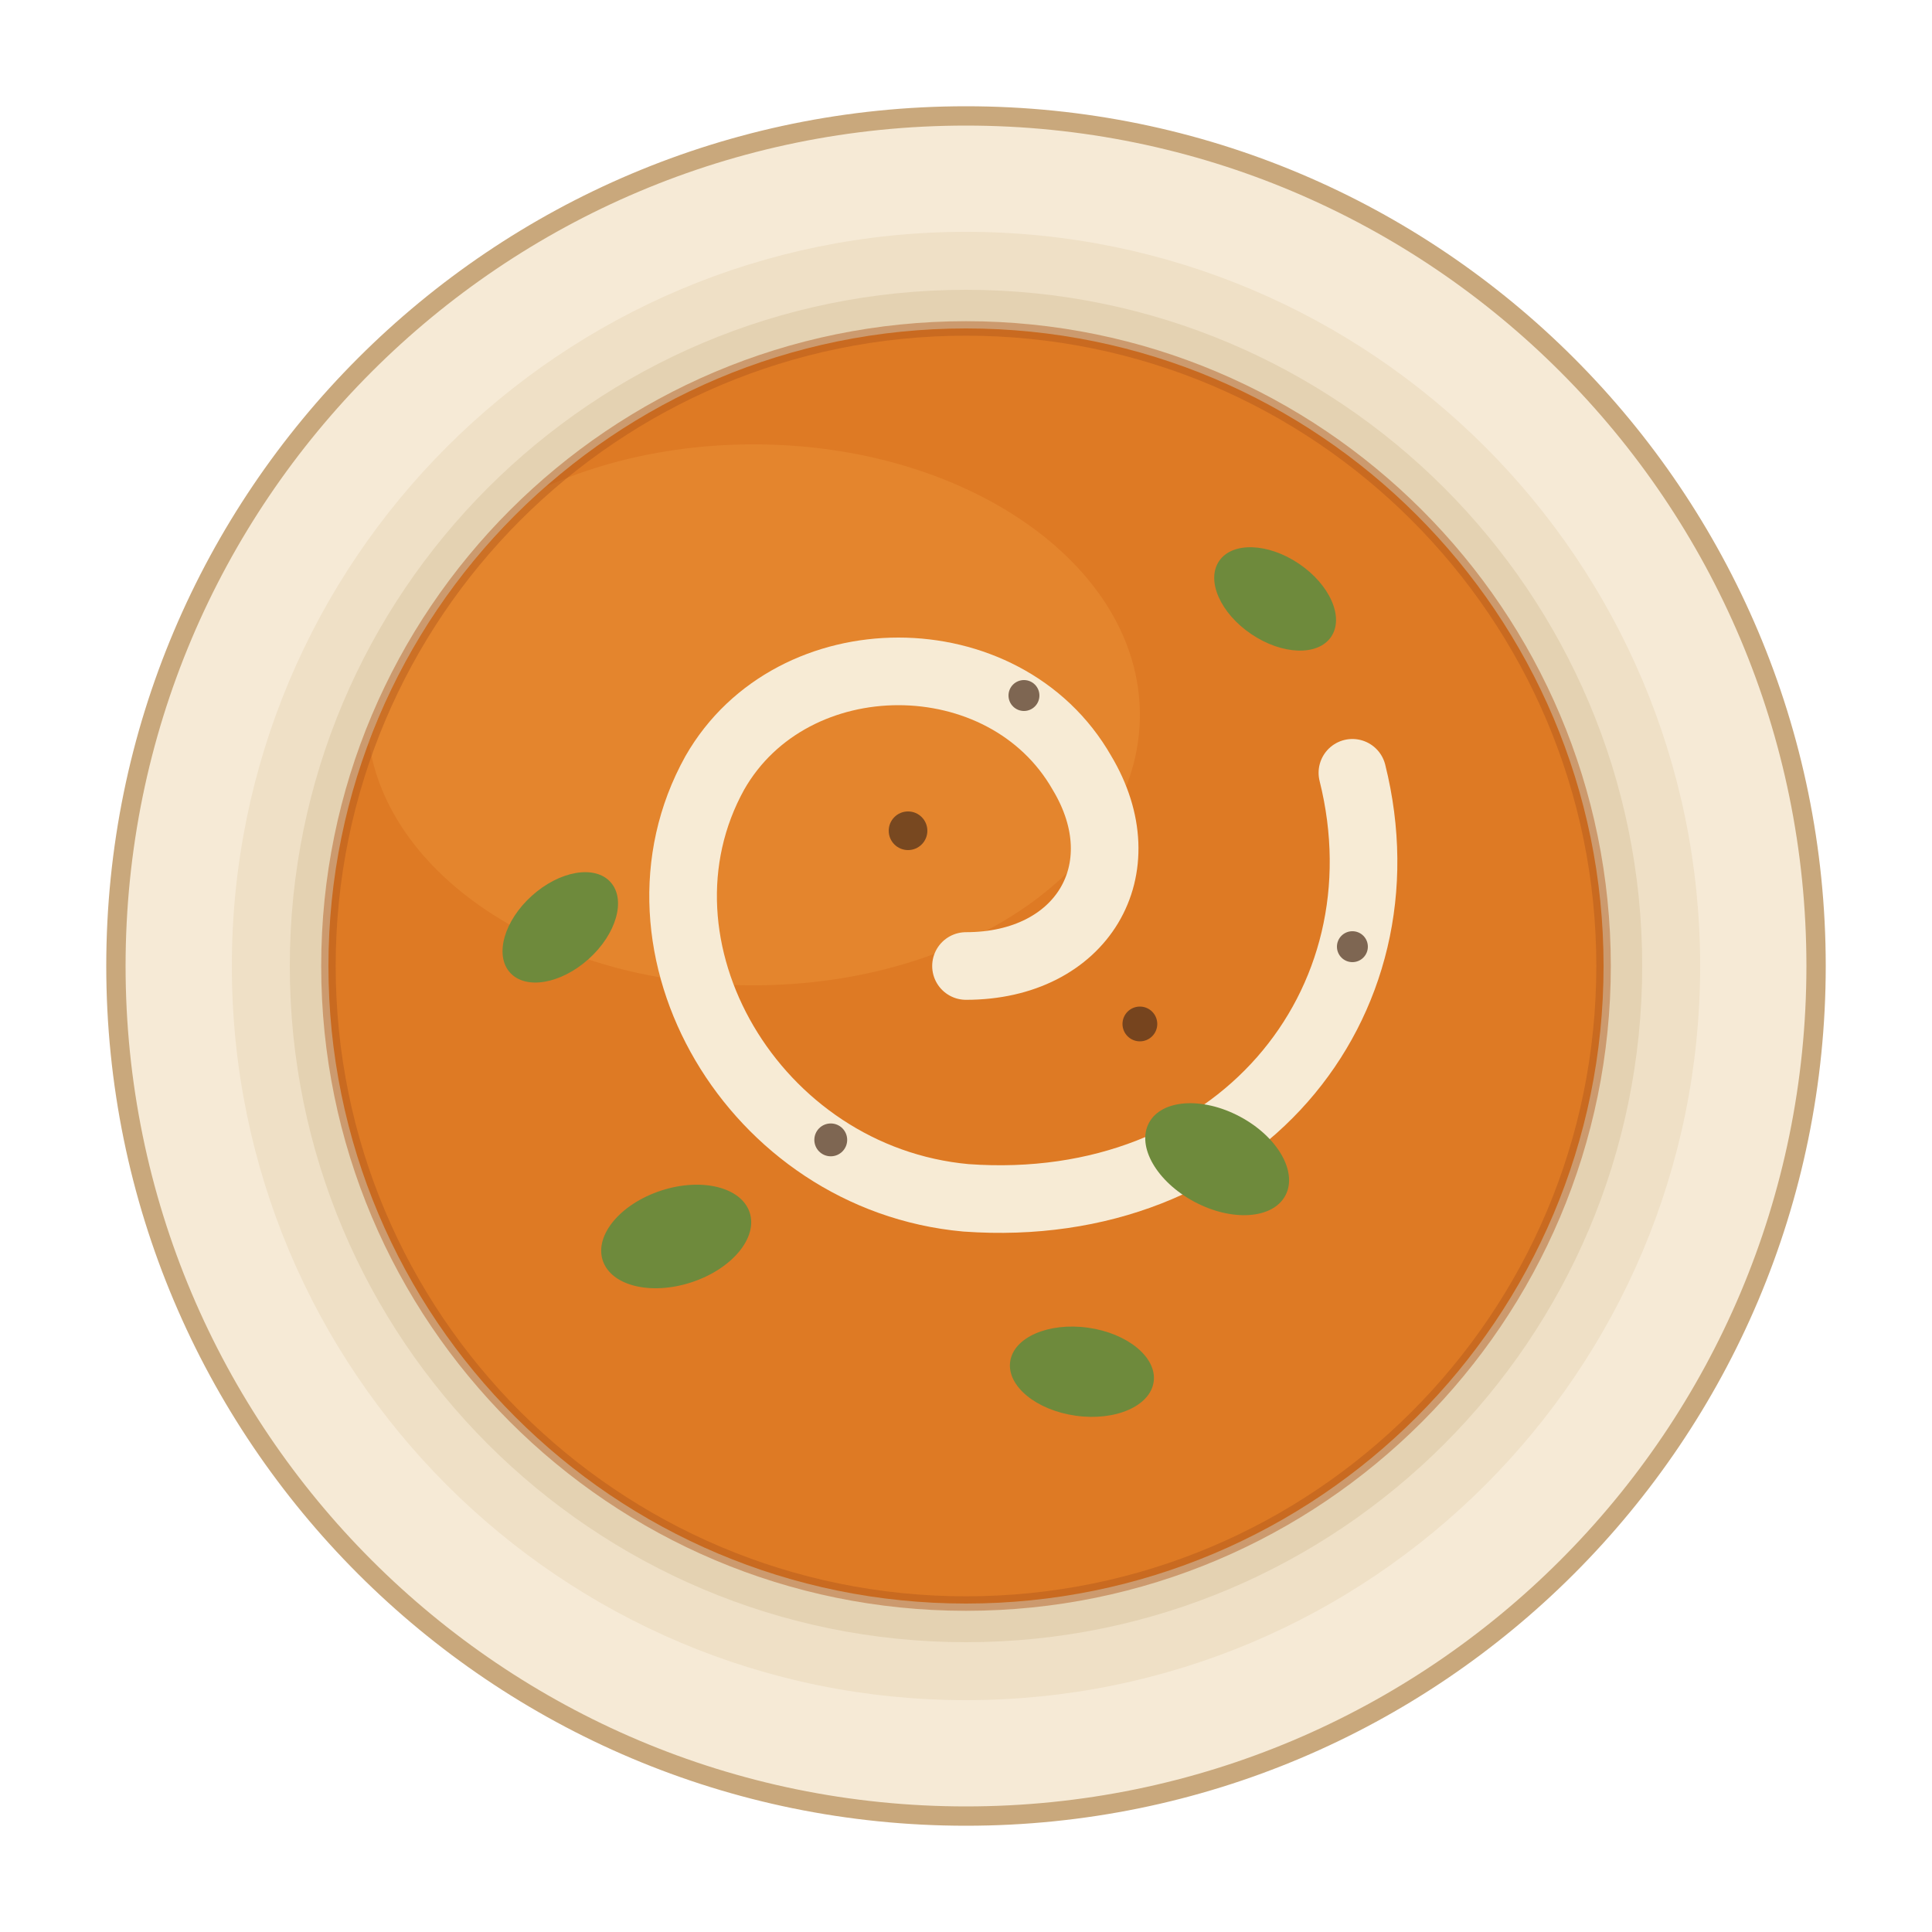
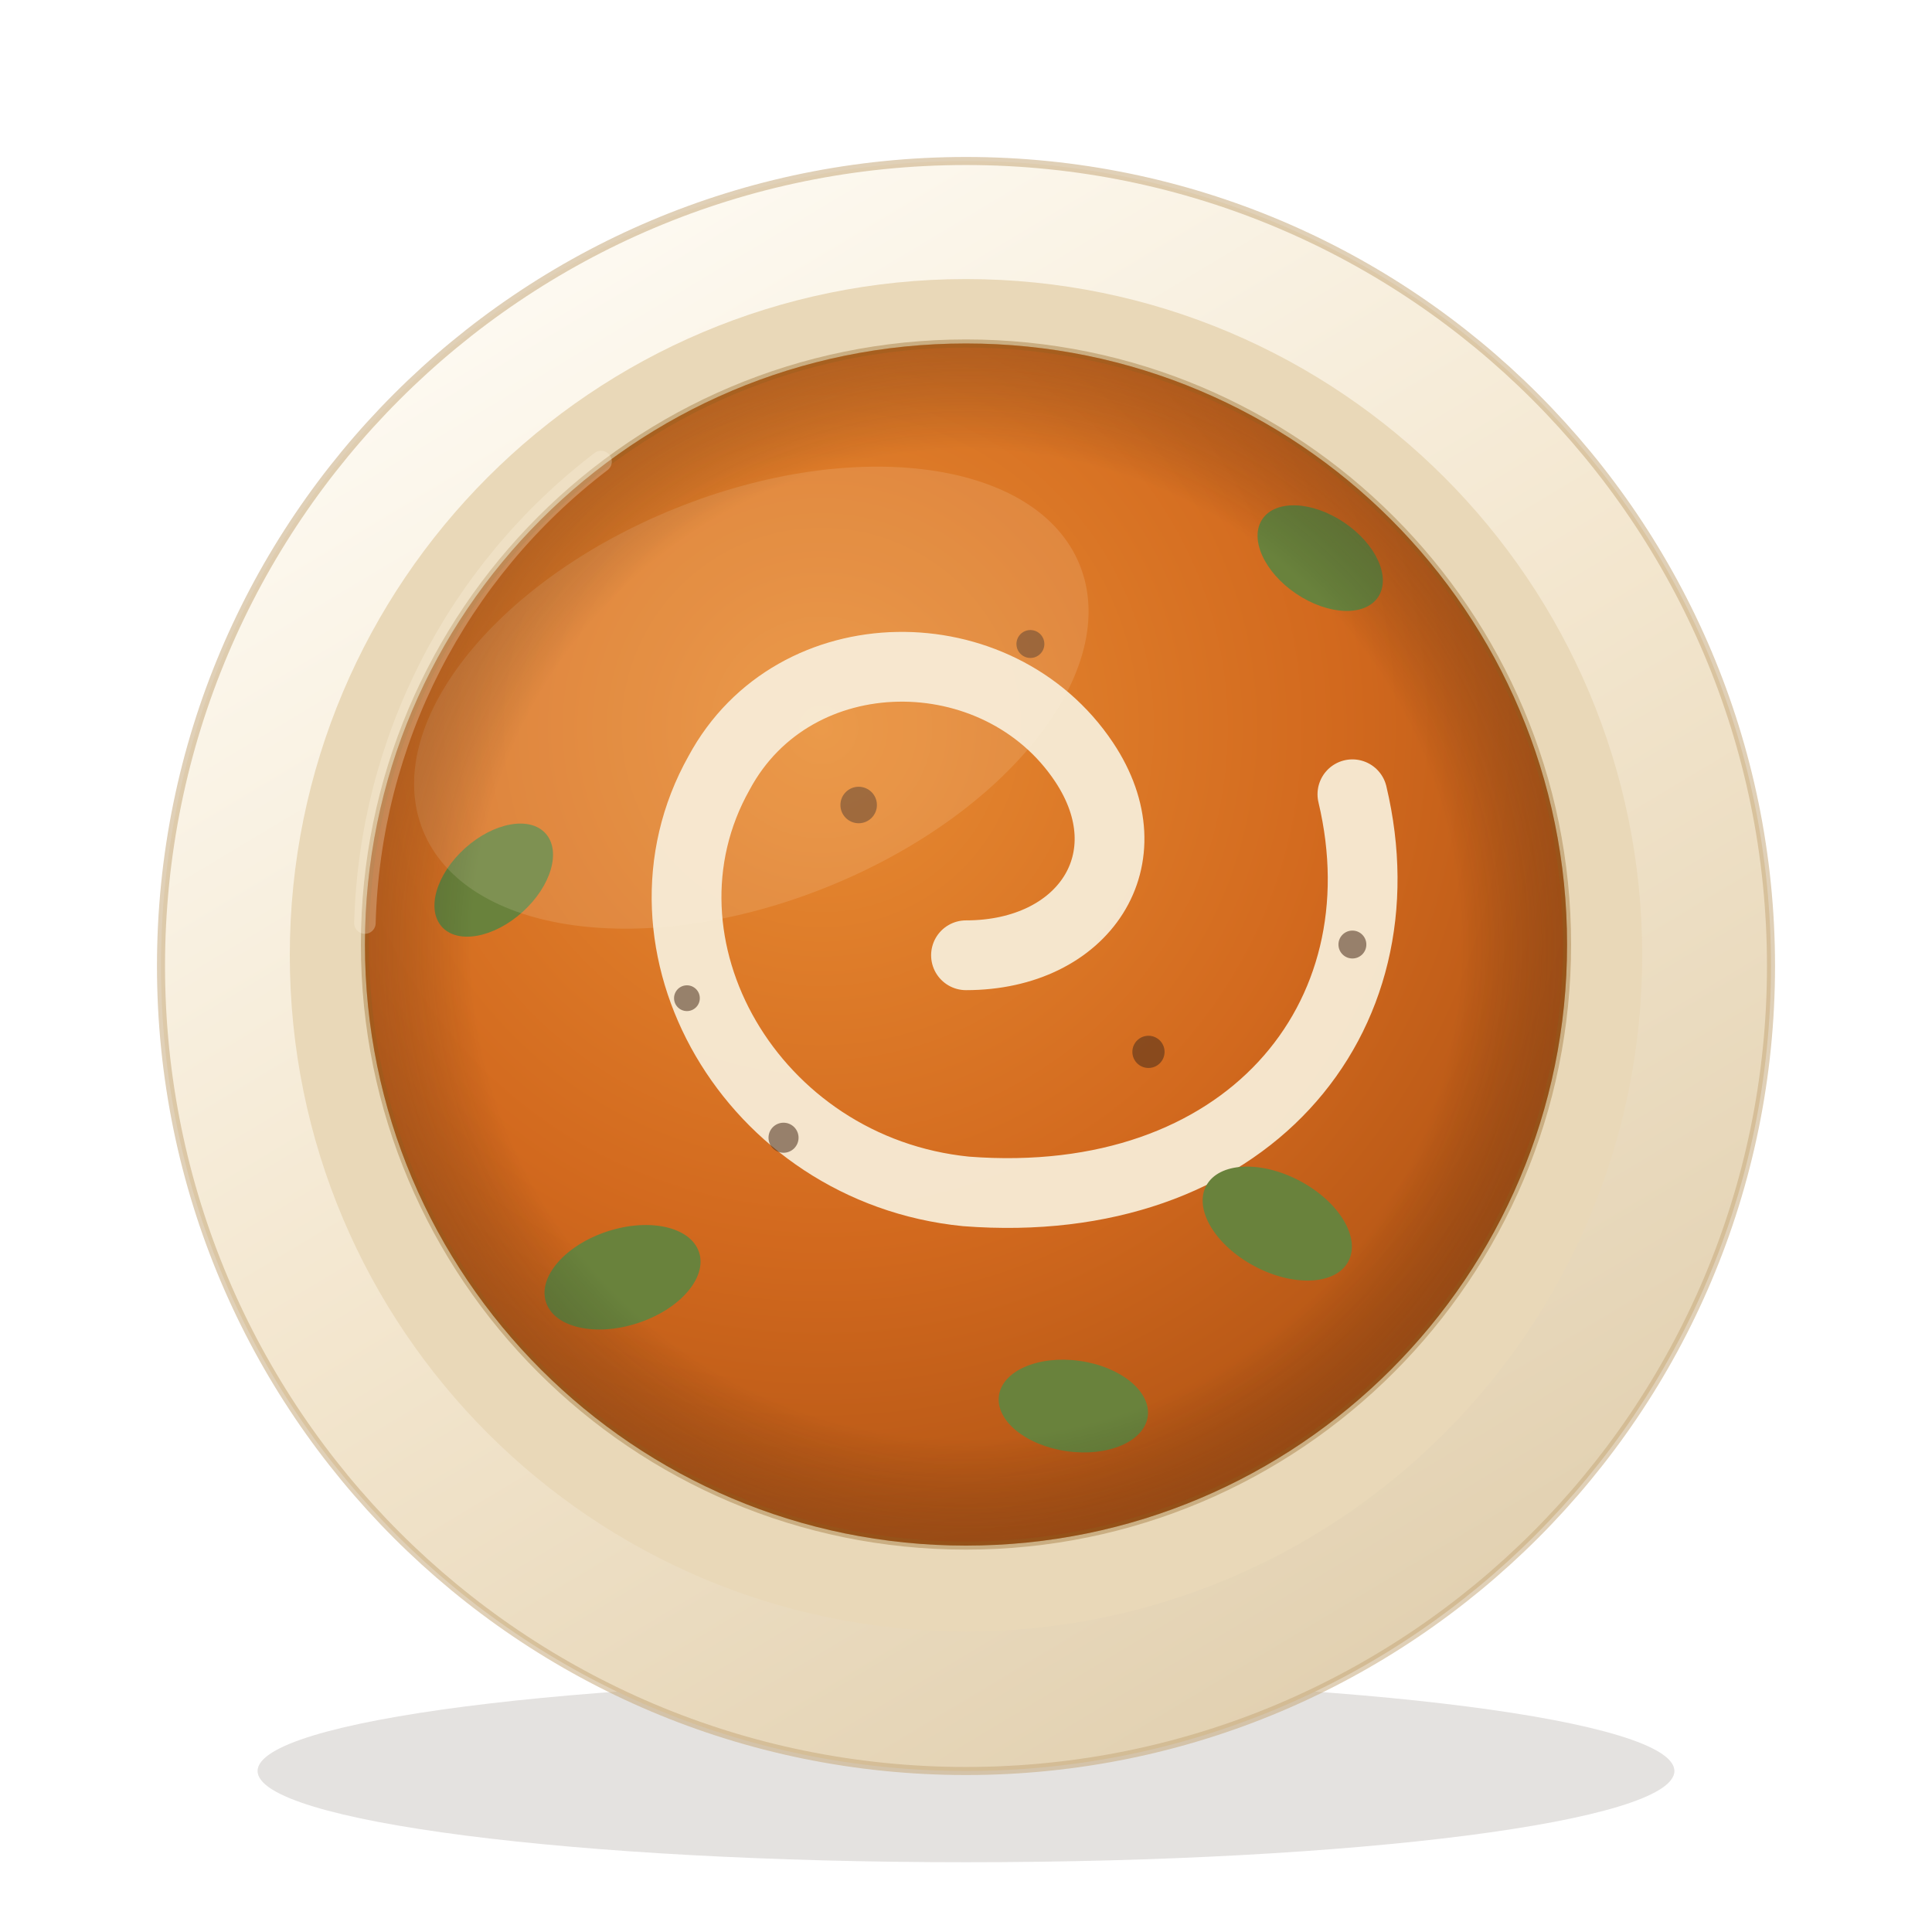
- <svg xmlns="http://www.w3.org/2000/svg" viewBox="0 0 200 200" role="img" aria-label="Bowl of pumpkin soup with a cream swirl, seen from above">
+ <svg xmlns="http://www.w3.org/2000/svg" viewBox="0 0 360 360" role="img" aria-label="Bowl of pumpkin soup with a cream swirl, seen from above">
  <defs>
-     <clipPath id="pk-broth">
-       <circle cx="100" cy="100" r="66" />
+     <radialGradient id="pk-broth" cx=".38" cy=".32" r=".78">
+       <stop offset="0" stop-color="#E88C33" />
+       <stop offset=".55" stop-color="#D2691E" />
+       <stop offset="1" stop-color="#A94F12" />
+     </radialGradient>
+     <radialGradient id="pk-rim" cx=".5" cy=".5" r=".5">
+       <stop offset=".82" stop-color="#000" stop-opacity="0" />
+       <stop offset="1" stop-color="#4A2C18" stop-opacity=".26" />
+     </radialGradient>
+     <linearGradient id="pk-glaze" x1=".2" y1="0" x2=".8" y2="1">
+       <stop offset="0" stop-color="#FFFDF7" />
+       <stop offset=".5" stop-color="#F3E6CE" />
+       <stop offset="1" stop-color="#DFCDAC" />
+     </linearGradient>
+     <clipPath id="pk-clip">
+       <circle cx="180" cy="176" r="112" />
    </clipPath>
  </defs>
-   <circle cx="100" cy="100" r="88" fill="#F6EAD6" />
-   <circle cx="100" cy="100" r="88" fill="none" stroke="#C9A87C" stroke-width="2" />
-   <circle cx="100" cy="100" r="76" fill="#EFE0C6" />
-   <circle cx="100" cy="100" r="70" fill="#E4D2B2" />
-   <circle cx="100" cy="100" r="66" fill="#DE7A24" />
-   <g clip-path="url(#pk-broth)">
-     <ellipse cx="78" cy="74" rx="40" ry="28" fill="#E88C33" opacity=".6" />
-     <path d="M100 100              C 112 100 118 90 112 80 C 104 66 82 66 74 80              C 64 98 78 122 100 124 C 128 126 146 104 140 80" fill="none" stroke="#F7EBD5" stroke-width="7" stroke-linecap="round" />
-     <g fill="#6E8A3C">
-       <ellipse cx="126" cy="120" rx="8" ry="5" transform="rotate(28 126 120)" />
-       <ellipse cx="70" cy="128" rx="8" ry="5" transform="rotate(-18 70 128)" />
-       <ellipse cx="112" cy="142" rx="7.5" ry="4.6" transform="rotate(8 112 142)" />
-       <ellipse cx="58" cy="96" rx="7" ry="4.4" transform="rotate(-42 58 96)" />
-       <ellipse cx="132" cy="62" rx="7" ry="4.4" transform="rotate(34 132 62)" />
+   <ellipse cx="180" cy="330" rx="132" ry="17" fill="#2E1D12" opacity=".13" />
+   <circle cx="180" cy="180" r="150" fill="url(#pk-glaze)" />
+   <circle cx="180" cy="180" r="150" fill="none" stroke="#C6A97C" stroke-width="1.5" opacity=".55" />
+   <circle cx="180" cy="178" r="126" fill="#E9D8B8" />
+   <circle cx="180" cy="176" r="112" fill="url(#pk-broth)" />
+   <g clip-path="url(#pk-clip)">
+     <path d="M180 178 C202 178 214 160 202 142 C186 118 148 118 134 144              C116 176 140 218 180 222 C232 226 262 190 252 148" fill="none" stroke="#F7EBD5" stroke-width="13" stroke-linecap="round" opacity=".95" />
+     <g fill="#69823C">
+       <ellipse cx="238" cy="228" rx="15" ry="9" transform="rotate(28 238 228)" />
+       <ellipse cx="116" cy="238" rx="15" ry="9" transform="rotate(-18 116 238)" />
+       <ellipse cx="200" cy="262" rx="14" ry="8.5" transform="rotate(8 200 262)" />
+       <ellipse cx="92" cy="164" rx="13" ry="8" transform="rotate(-42 92 164)" />
+       <ellipse cx="246" cy="104" rx="13" ry="8" transform="rotate(34 246 104)" />
    </g>
-     <g fill="#4A2E1B" opacity=".7">
-       <circle cx="94" cy="86" r="2" />
-       <circle cx="118" cy="106" r="1.8" />
-       <circle cx="86" cy="118" r="1.7" />
-       <circle cx="106" cy="72" r="1.6" />
-       <circle cx="140" cy="98" r="1.6" />
+     <g fill="#4A2E1B" opacity=".55">
+       <circle cx="160" cy="150" r="3.4" />
+       <circle cx="214" cy="196" r="3" />
+       <circle cx="146" cy="212" r="2.8" />
+       <circle cx="192" cy="120" r="2.6" />
+       <circle cx="252" cy="176" r="2.6" />
+       <circle cx="128" cy="186" r="2.4" />
    </g>
+     <ellipse cx="140" cy="130" rx="66" ry="38" fill="#FFF3D8" opacity=".14" transform="rotate(-22 140 130)" />
  </g>
-   <circle cx="100" cy="100" r="66" fill="none" stroke="#B0561A" stroke-width="1.5" opacity=".45" />
+   <circle cx="180" cy="176" r="112" fill="url(#pk-rim)" />
+   <circle cx="180" cy="176" r="112" fill="none" stroke="#8E5F1C" stroke-width="1.5" opacity=".35" />
+   <path d="M68 172a112 112 0 0 1 44-86" fill="none" stroke="#FFF6E4" stroke-width="4" stroke-linecap="round" opacity=".28" />
</svg>
